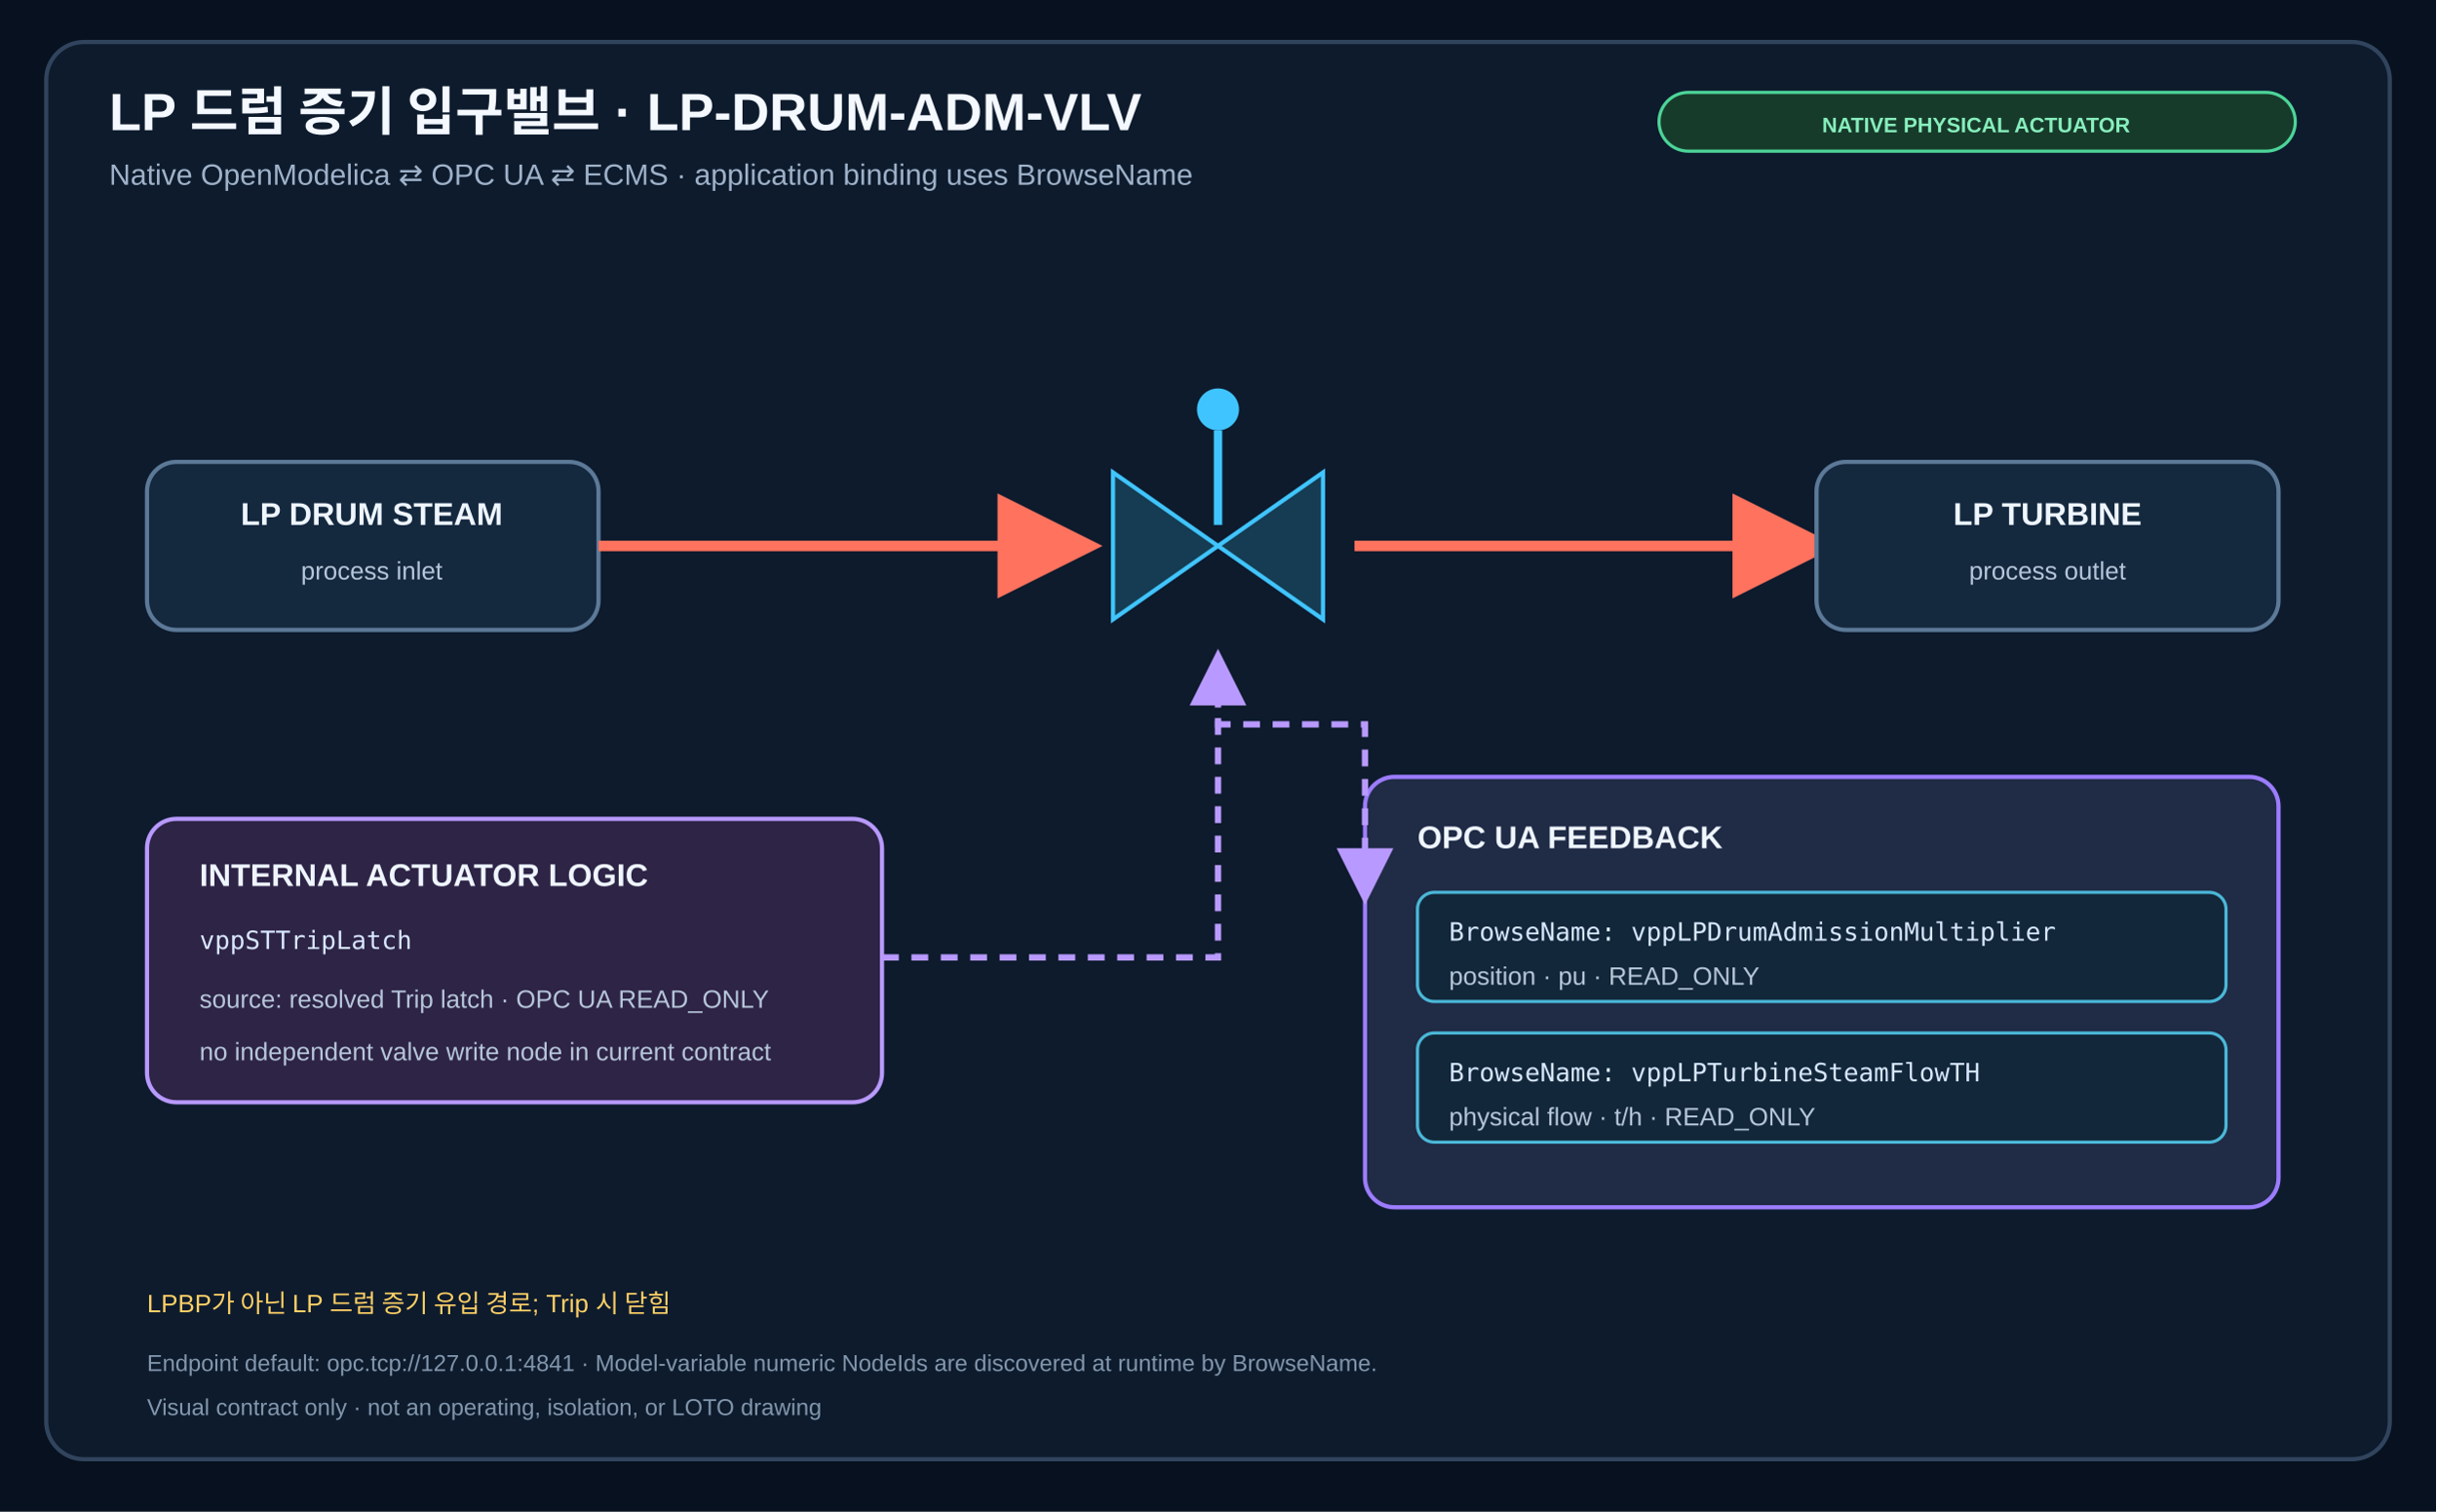
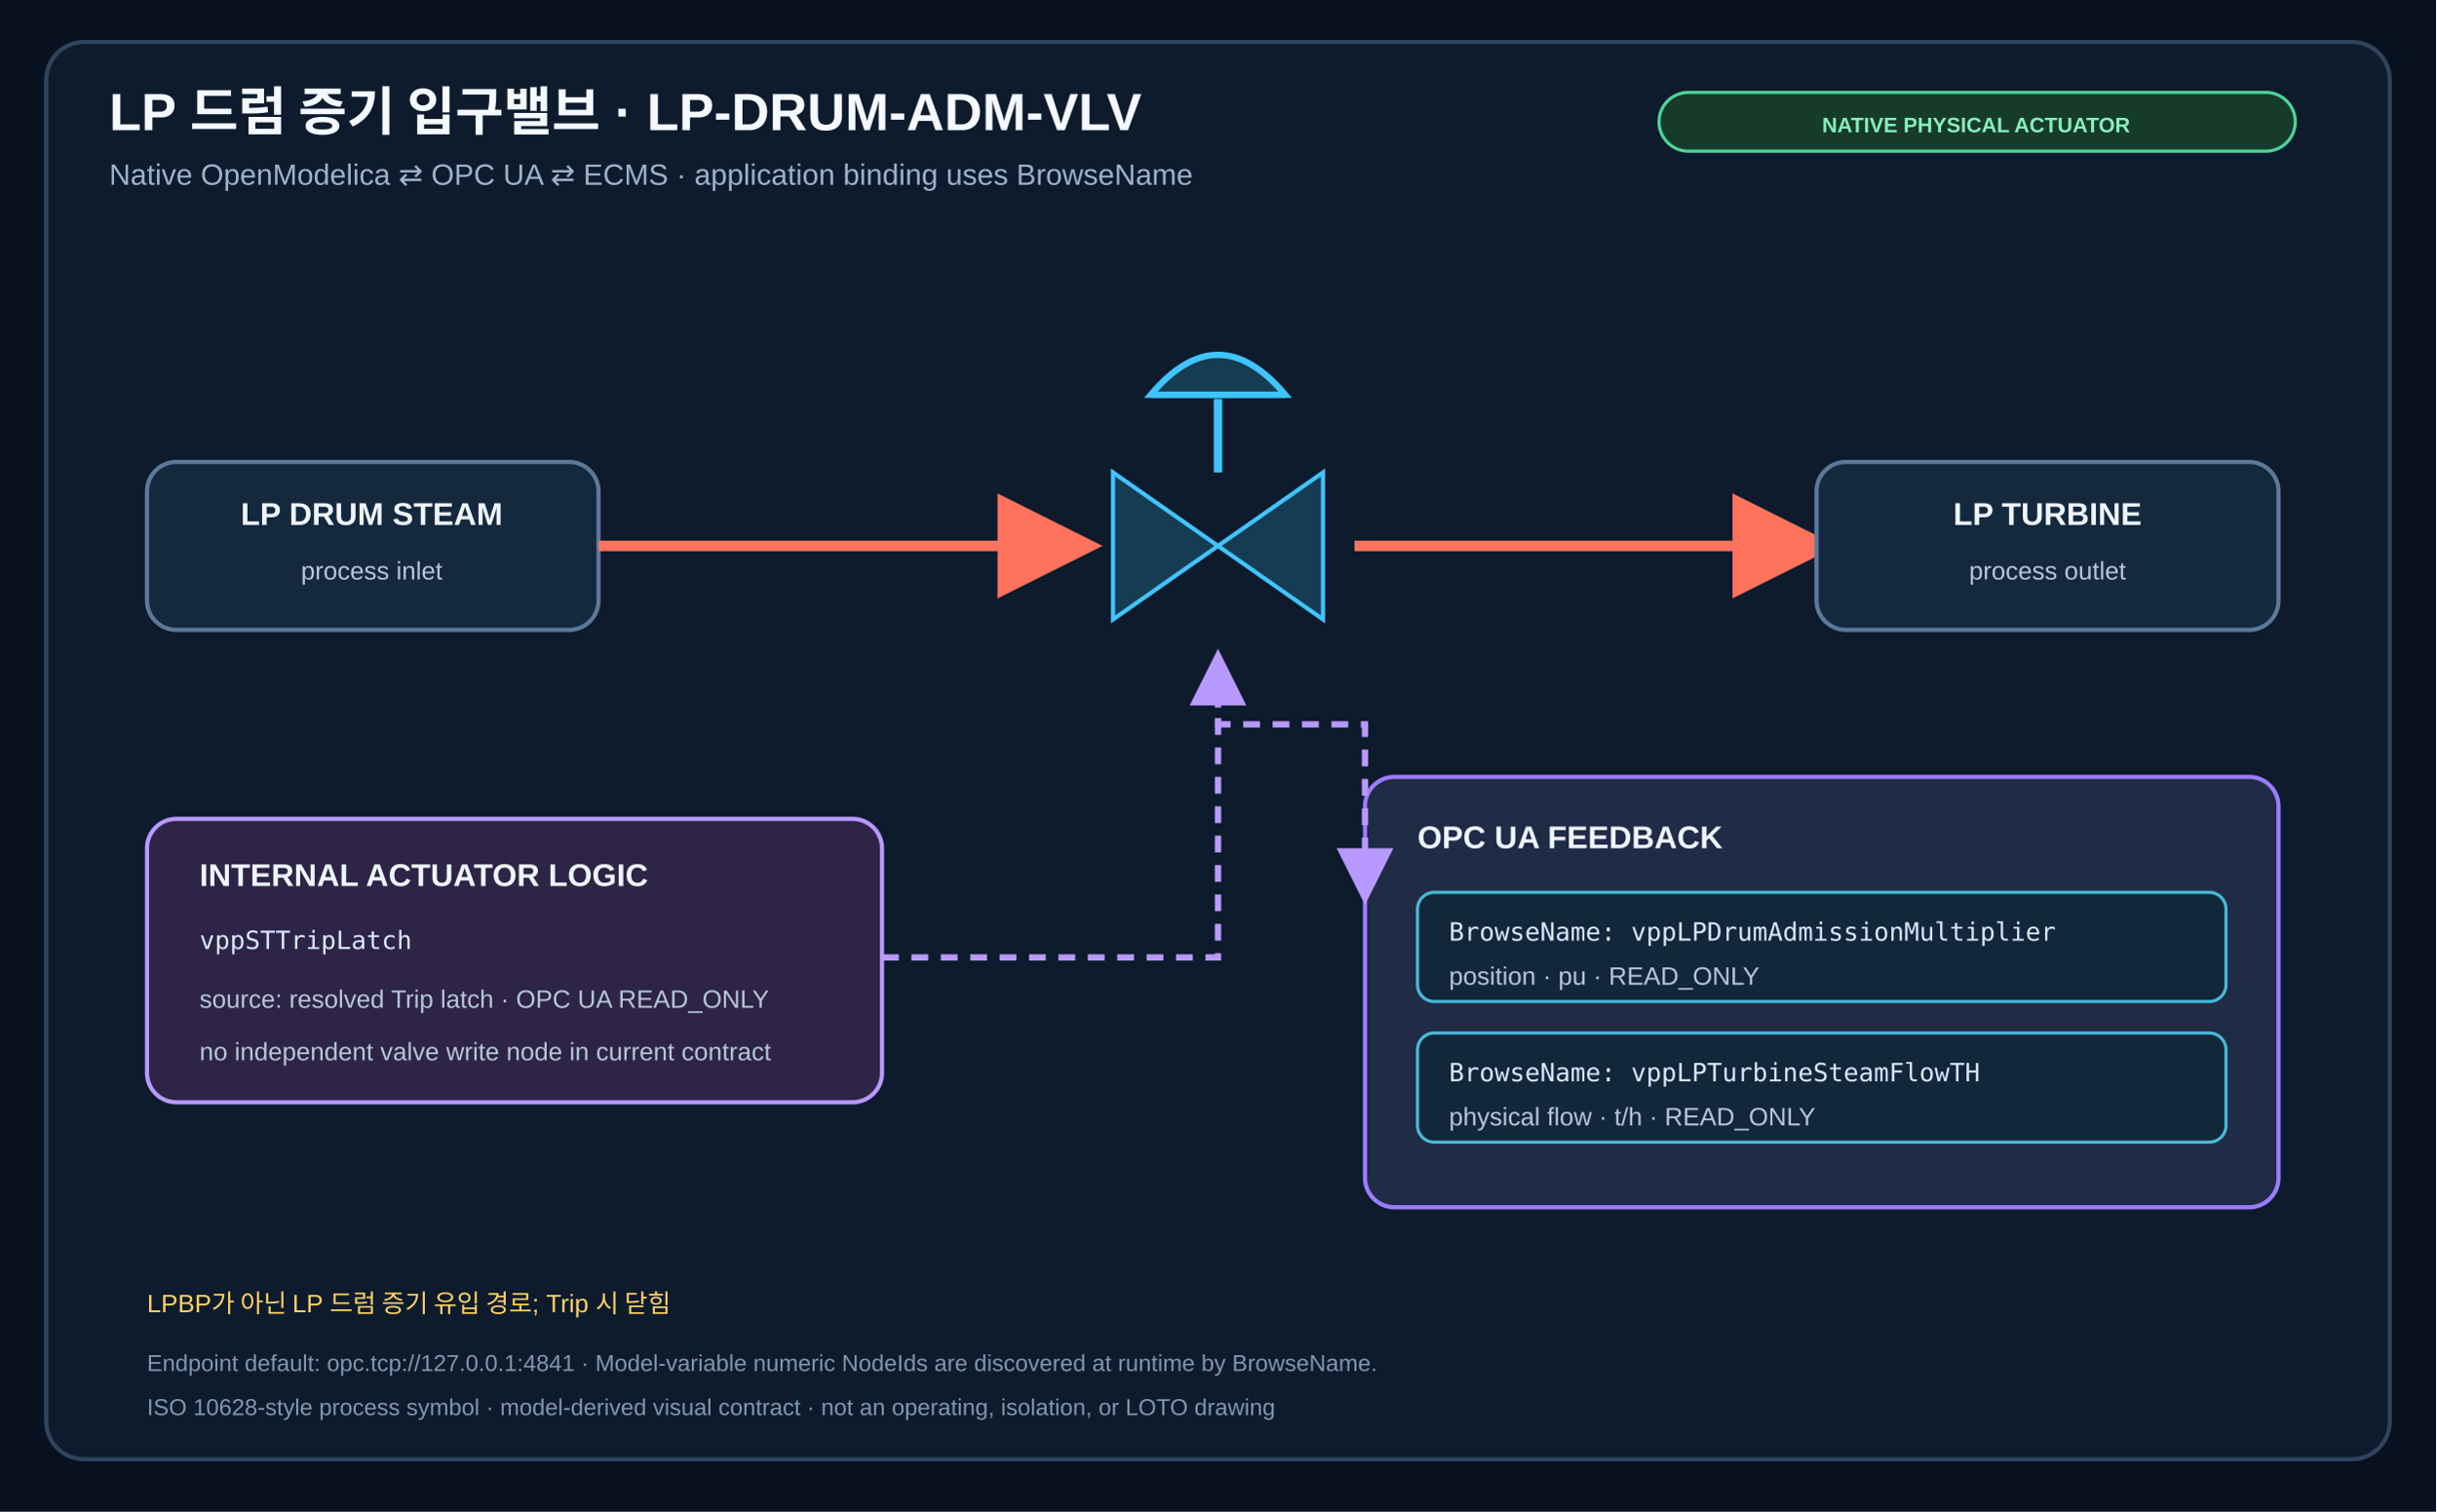
<svg xmlns="http://www.w3.org/2000/svg" width="1160" height="720" viewBox="0 0 1160 720" role="img" aria-labelledby="title desc" data-protocol="OPC UA" data-endpoint="opc.tcp://127.0.0.1:4841" data-equipment-id="LP-DRUM-ADM-VLV">
  <style>
  .bg{fill:#07111f}.panel{fill:#0d1b2d;stroke:#31445d;stroke-width:2}
  .title{fill:#f4f8ff;font:700 25px Arial,sans-serif}.sub{fill:#9fb2c9;font:14px Arial,sans-serif}
  .label{fill:#eef5ff;font:700 15px Arial,sans-serif}.small{fill:#b7c7da;font:12px Arial,sans-serif}
  .mono{fill:#d9e8ff;font:12px Consolas,monospace}.muted{fill:#8397ad;font:11px Arial,sans-serif}
  .equip{fill:#14283e;stroke:#5c7998;stroke-width:2}.valve{fill:#153c52;stroke:#40c4ff;stroke-width:2}
  .opc{fill:#202b46;stroke:#9c7cff;stroke-width:2}.logic{fill:#2e2446;stroke:#b899ff;stroke-width:2}
  .steam{fill:none;stroke:#ff725e;stroke-width:5}.water{fill:none;stroke:#4da3ff;stroke-width:5}
  .signal{fill:none;stroke:#b899ff;stroke-width:3;stroke-dasharray:8 6}
  .io{fill:#12283a;stroke:#4bb8d8;stroke-width:1.5}.warn{fill:#ffd166;font:12px Arial,sans-serif}
  .badge{fill:#173b2b;stroke:#4dd599;stroke-width:1.5}.badgeText{fill:#87efbd;font:700 10px Arial,sans-serif}
</style>
  <defs>
    <marker id="steamArrow" markerWidth="10" markerHeight="10" refX="8" refY="5" orient="auto">
      <path d="M0 0L10 5L0 10Z" fill="#ff725e" />
    </marker>
    <marker id="waterArrow" markerWidth="10" markerHeight="10" refX="8" refY="5" orient="auto">
      <path d="M0 0L10 5L0 10Z" fill="#4da3ff" />
    </marker>
    <marker id="signalArrow" markerWidth="9" markerHeight="9" refX="7" refY="4.5" orient="auto">
      <path d="M0 0L9 4.5L0 9Z" fill="#b899ff" />
    </marker>
  </defs>
  <rect class="bg" width="1160" height="720" />
  <rect class="panel" x="22" y="20" width="1116" height="675" rx="18" />
  <text class="title" x="52" y="62">LP 드럼 증기 입구밸브 · LP-DRUM-ADM-VLV</text>
  <text class="sub" x="52" y="88">Native OpenModelica ⇄ OPC UA ⇄ ECMS · application binding uses BrowseName</text>
  <rect class="badge" x="790" y="44" width="303" height="28" rx="14" />
  <text class="badgeText" x="941" y="63" text-anchor="middle">NATIVE PHYSICAL ACTUATOR</text>
  <rect class="equip" x="70" y="220" width="215" height="80" rx="14" />
  <text class="label" x="177" y="250" text-anchor="middle">LP DRUM STEAM</text>
  <text class="small" x="177" y="276" text-anchor="middle">process inlet</text>
  <path class="steam" d="M285 260H515" marker-end="url(#steamArrow)" />
-   <polygon class="valve" points="530,225 580,260 530,295" />
-   <polygon class="valve" points="630,225 580,260 630,295" />
-   <line x1="580" y1="205" x2="580" y2="250" stroke="#40c4ff" stroke-width="4" />
-   <circle cx="580" cy="195" r="10" fill="#40c4ff" />
+   <g data-symbol-type="ACTUATED_CONTROL_VALVE" data-symbol-convention="ISO-10628-style" data-actuator="DIAPHRAGM" aria-label="Actuated control valve">
+     <polygon class="valve" points="530,225 580,260 530,295" />
+     <polygon class="valve" points="630,225 580,260 630,295" />
+     <line x1="580" y1="190" x2="580" y2="225" stroke="#40c4ff" stroke-width="4" />
+     <path d="M548 188Q580 150 612 188Z" fill="#153c52" stroke="#40c4ff" stroke-width="3" />
+     <line x1="548" y1="188" x2="612" y2="188" stroke="#40c4ff" stroke-width="3" />
+   </g>
  <path class="steam" d="M645 260H865" marker-end="url(#steamArrow)" />
  <rect class="equip" x="865" y="220" width="220" height="80" rx="14" />
  <text class="label" x="975" y="250" text-anchor="middle">LP TURBINE</text>
  <text class="small" x="975" y="276" text-anchor="middle">process outlet</text>
  <rect class="logic" x="70" y="390" width="350" height="135" rx="14" />
  <text class="label" x="95" y="422">INTERNAL ACTUATOR LOGIC</text>
  <text class="mono" x="95" y="452" data-opcua-browse-name="vppSTTripLatch">vppSTTripLatch</text>
  <text class="small" x="95" y="480">source: resolved Trip latch · OPC UA READ_ONLY</text>
  <text class="small" x="95" y="505">no independent valve write node in current contract</text>
  <path class="signal" d="M420 456H580V315" marker-end="url(#signalArrow)" />
  <rect class="opc" x="650" y="370" width="435" height="205" rx="14" />
  <text class="label" x="675" y="404">OPC UA FEEDBACK</text>
  <rect class="io" x="675" y="425" width="385" height="52" rx="8" data-opcua-access="READ_ONLY" data-opcua-browse-name="vppLPDrumAdmissionMultiplier" />
  <text class="mono" x="690" y="448">BrowseName: vppLPDrumAdmissionMultiplier</text>
  <text class="small" x="690" y="469">position · pu · READ_ONLY</text>
  <rect class="io" x="675" y="492" width="385" height="52" rx="8" data-opcua-access="READ_ONLY" data-opcua-browse-name="vppLPTurbineSteamFlowTH" />
  <text class="mono" x="690" y="515">BrowseName: vppLPTurbineSteamFlowTH</text>
  <text class="small" x="690" y="536">physical flow · t/h · READ_ONLY</text>
  <path class="signal" d="M580 315V345H650V425" marker-end="url(#signalArrow)" />
  <text class="warn" x="70" y="625">LPBP가 아닌 LP 드럼 증기 유입 경로; Trip 시 닫힘</text>
  <text class="muted" x="70" y="653">Endpoint default: opc.tcp://127.0.0.1:4841 · Model-variable numeric NodeIds are discovered at runtime by BrowseName.</text>
-   <text class="muted" x="70" y="674">Visual contract only · not an operating, isolation, or LOTO drawing</text>
+   <text class="muted" x="70" y="674">ISO 10628-style process symbol · model-derived visual contract · not an operating, isolation, or LOTO drawing</text>
</svg>
